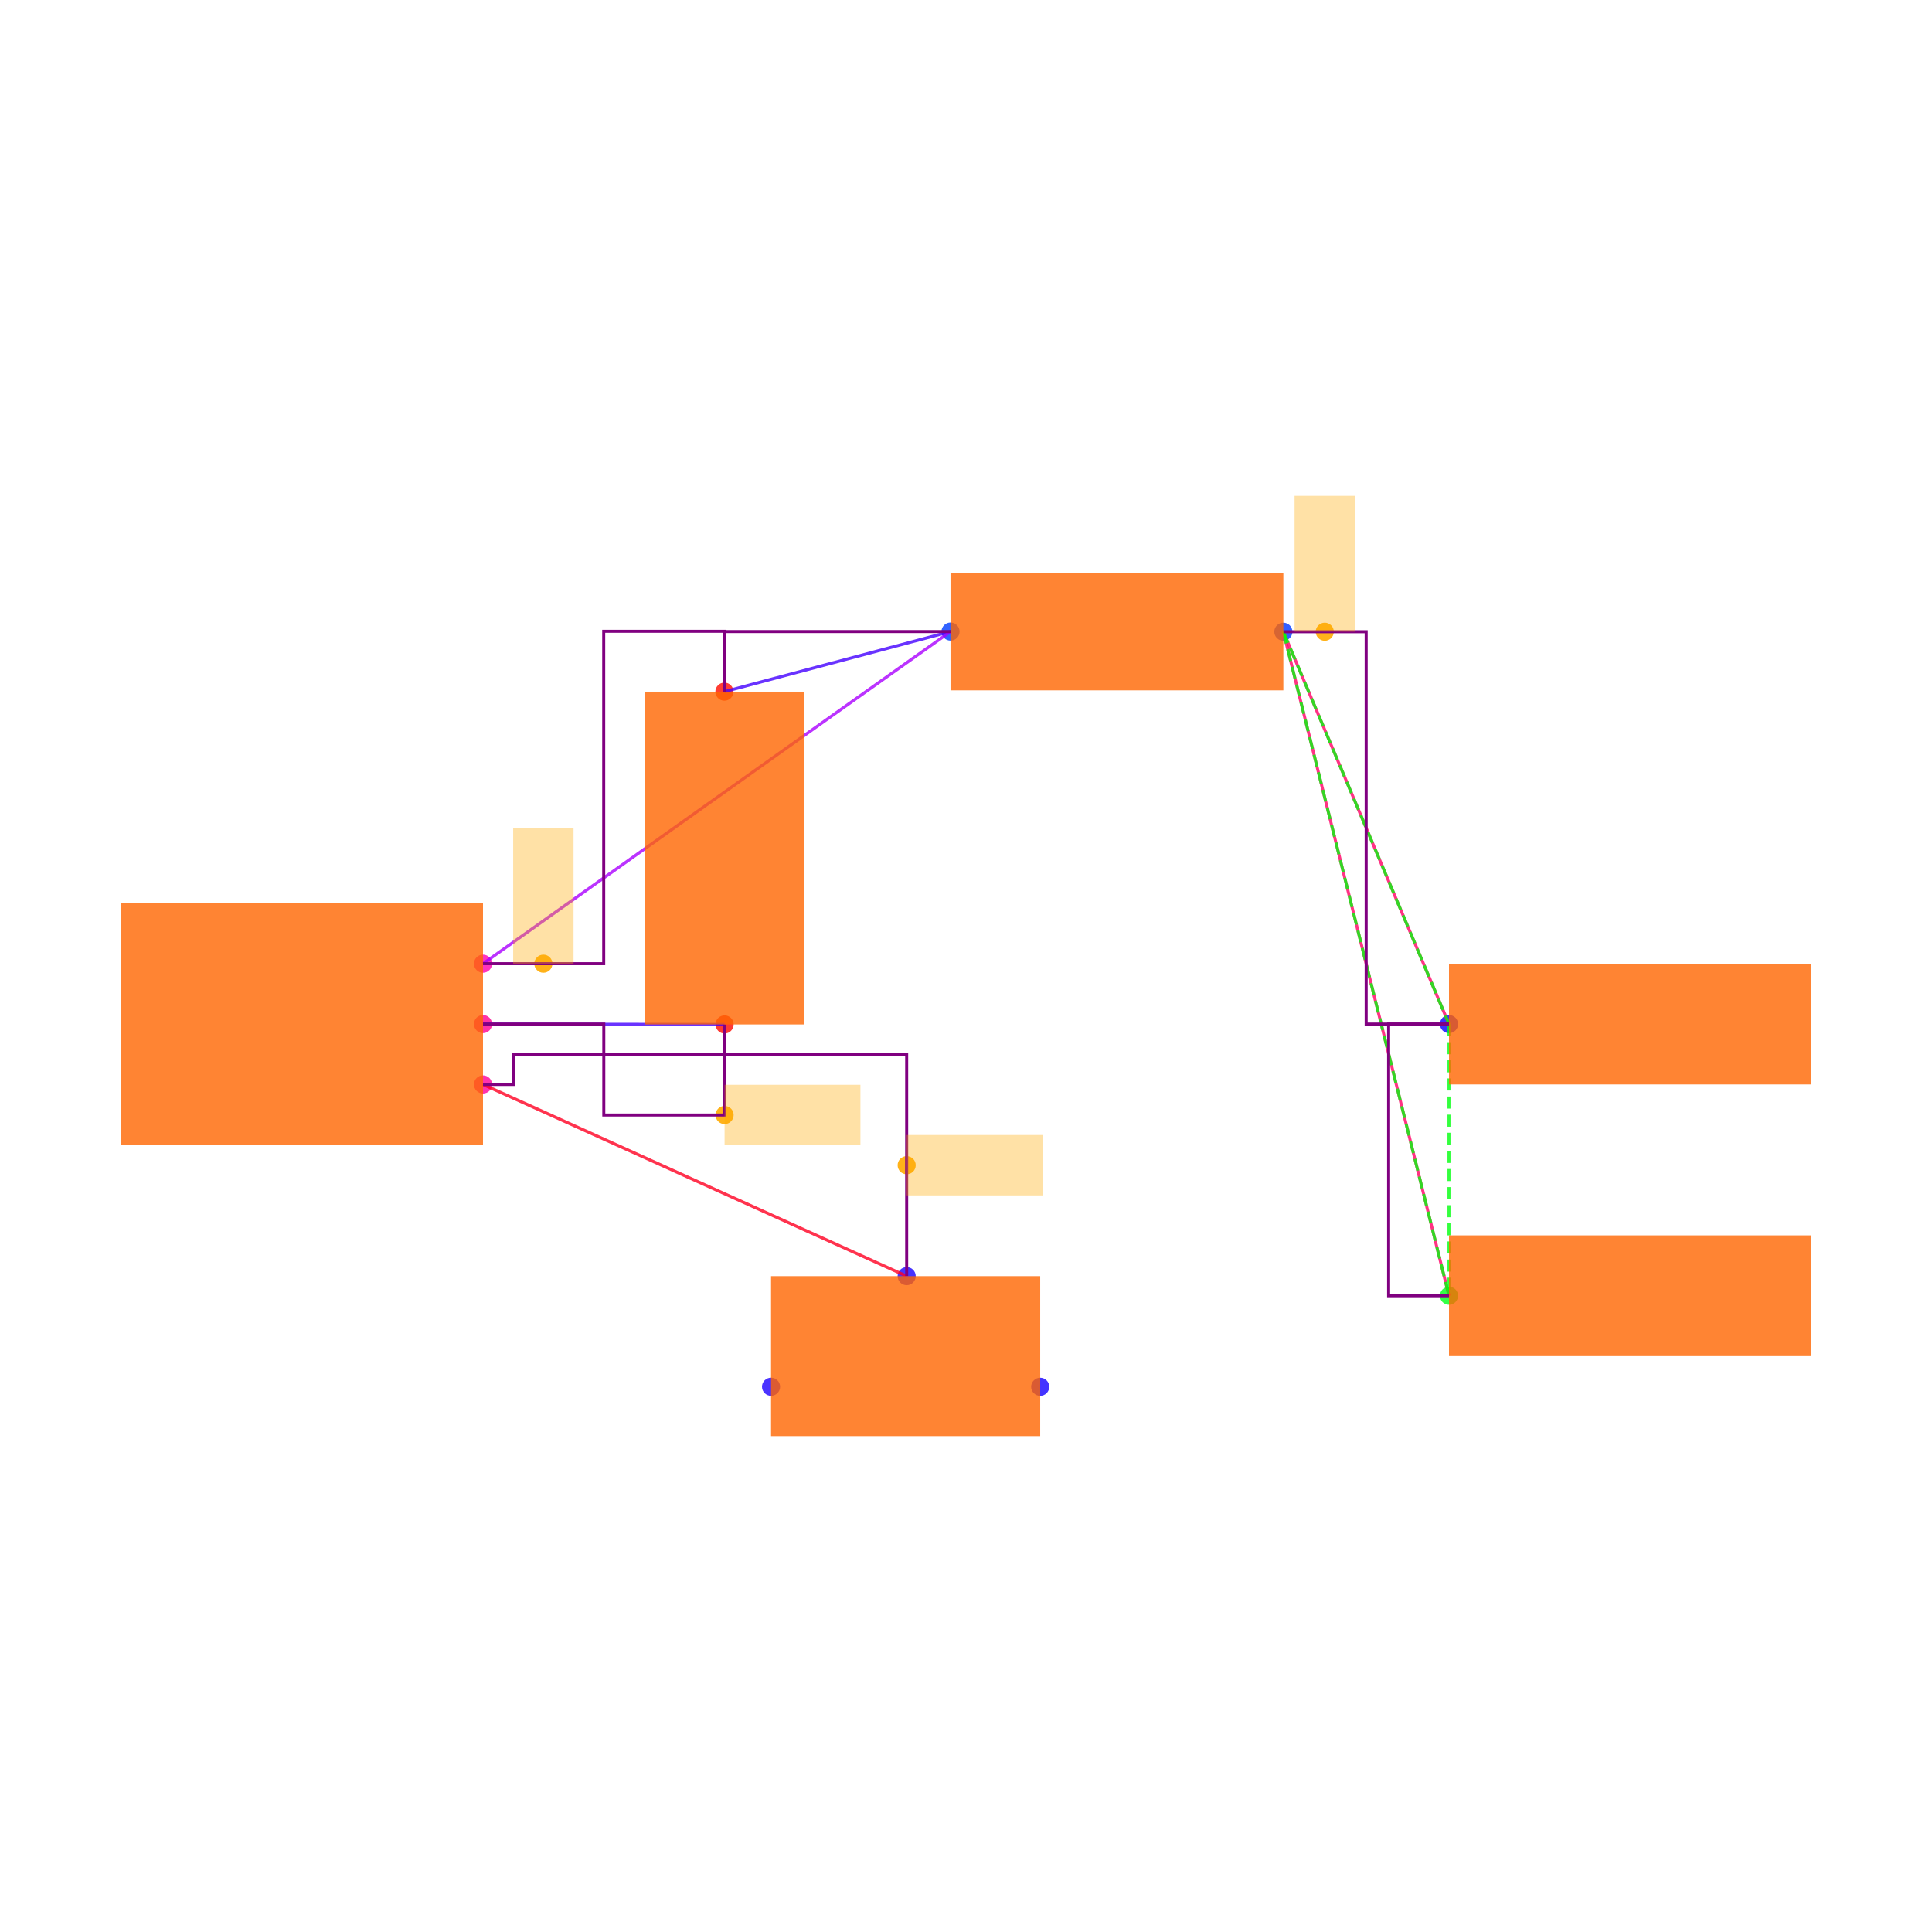
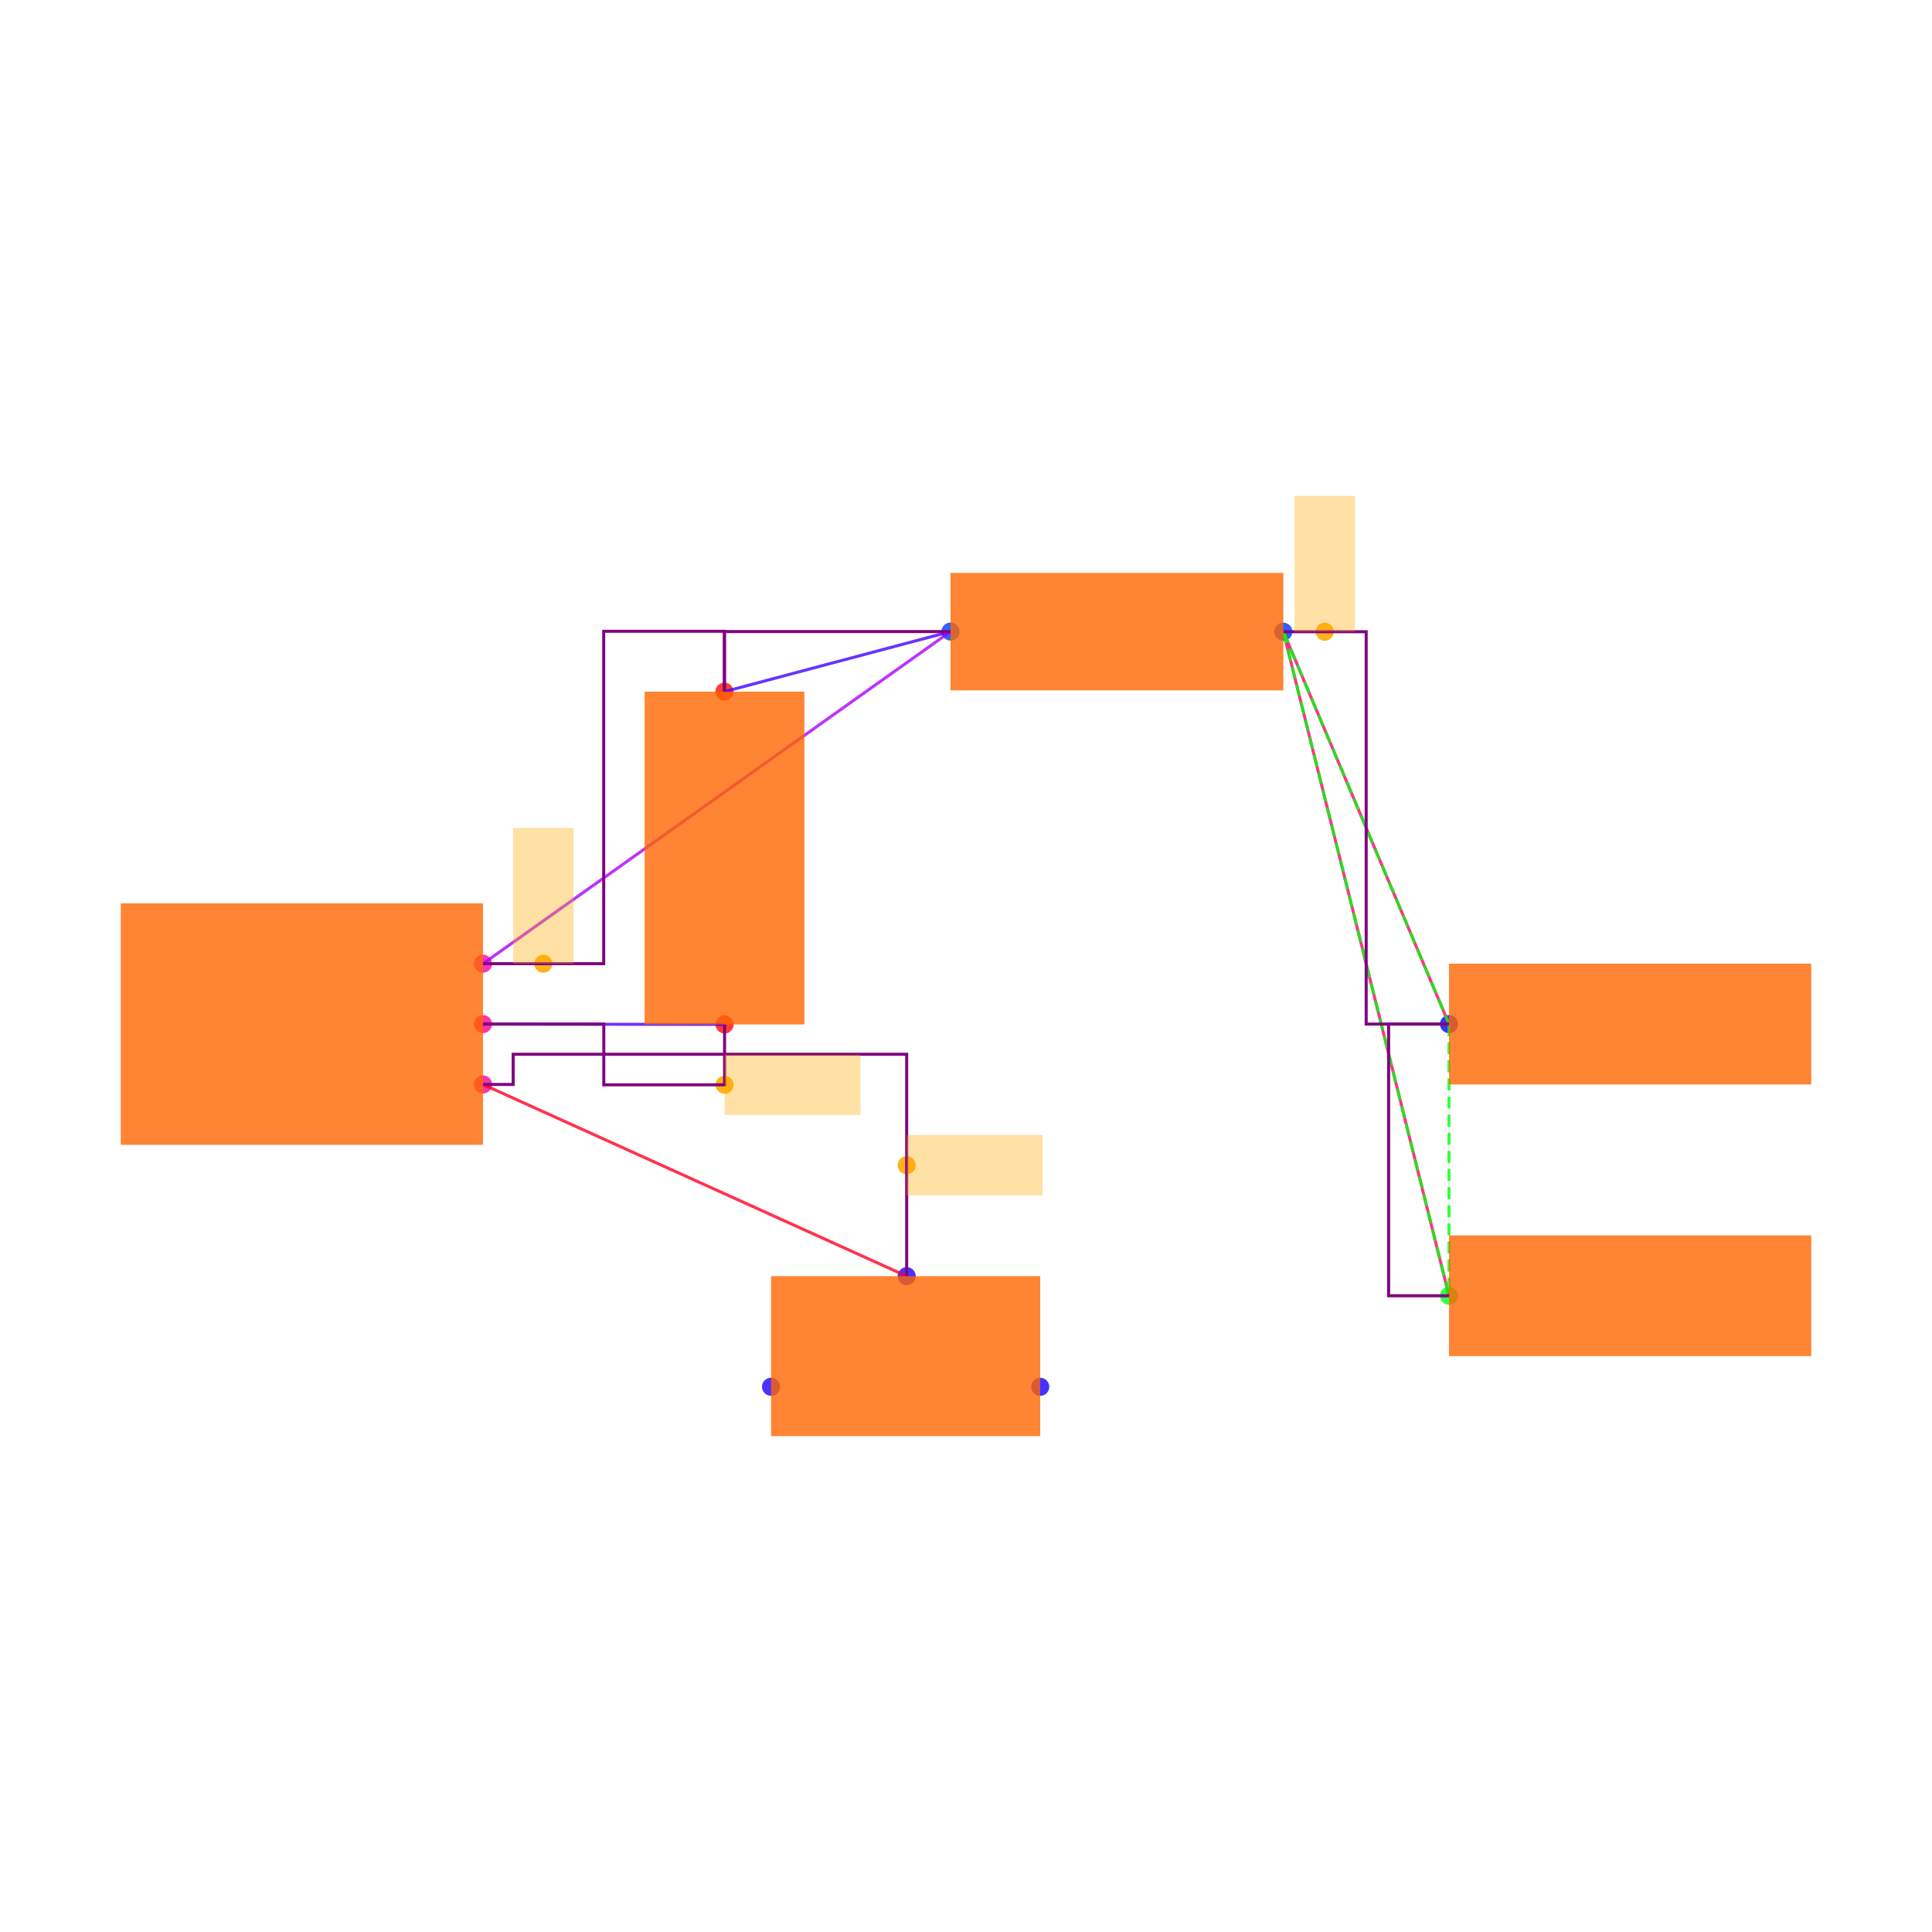
<svg xmlns="http://www.w3.org/2000/svg" width="640" height="640" viewBox="0 0 640 640">
  <rect width="100%" height="100%" fill="white" />
  <g>
    <circle data-type="point" data-label="U1.6 x+" data-x="0.6000000000000001" data-y="-0.2" cx="160" cy="359.238" r="3" fill="hsl(324, 100%, 50%, 0.8)" />
  </g>
  <g>
    <circle data-type="point" data-label="U1.8 x+" data-x="0.6000000000000001" data-y="0" cx="160" cy="339.238" r="3" fill="hsl(326, 100%, 50%, 0.8)" />
  </g>
  <g>
    <circle data-type="point" data-label="U1.1 x+" data-x="0.6000000000000001" data-y="0.2" cx="160" cy="319.238" r="3" fill="hsl(319, 100%, 50%, 0.8)" />
  </g>
  <g>
    <circle data-type="point" data-label="C2.1 y-" data-x="1.4002733499999995" data-y="-0.0012093000000001908" cx="240.027" cy="339.359" r="3" fill="hsl(2, 100%, 50%, 0.8)" />
  </g>
  <g>
    <circle data-type="point" data-label="C2.2 y+" data-x="1.3997266500000003" data-y="1.1012093000000003" cx="239.973" cy="229.117" r="3" fill="hsl(3, 100%, 50%, 0.8)" />
  </g>
  <g>
    <circle data-type="point" data-label="R1.1 x-" data-x="2.1487092999999997" data-y="1.3002732499999994" cx="314.871" cy="209.211" r="3" fill="hsl(226, 100%, 50%, 0.8)" />
  </g>
  <g>
    <circle data-type="point" data-label="R1.2 x+" data-x="3.2512907000000006" data-y="1.2997267500000007" cx="425.129" cy="209.265" r="3" fill="hsl(227, 100%, 50%, 0.8)" />
  </g>
  <g>
    <circle data-type="point" data-label="JP5.1 x-" data-x="3.8000000000000003" data-y="0" cx="480" cy="339.238" r="3" fill="hsl(242, 100%, 50%, 0.8)" />
  </g>
  <g>
    <circle data-type="point" data-label="JP9.1 x-" data-x="3.8000000000000003" data-y="-0.9" cx="480" cy="429.238" r="3" fill="hsl(126, 100%, 50%, 0.8)" />
  </g>
  <g>
    <circle data-type="point" data-label="JP8.1 x+" data-x="2.4458007999999998" data-y="-1.2015872704999997" cx="344.58" cy="459.397" r="3" fill="hsl(245, 100%, 50%, 0.8)" />
  </g>
  <g>
    <circle data-type="point" data-label="JP8.2 y+" data-x="2.0034928" data-y="-0.8350319000000007" cx="300.349" cy="422.741" r="3" fill="hsl(246, 100%, 50%, 0.8)" />
  </g>
  <g>
    <circle data-type="point" data-label="JP8.3 x-" data-x="1.5541992" data-y="-1.2014628704999997" cx="255.42" cy="459.384" r="3" fill="hsl(247, 100%, 50%, 0.8)" />
  </g>
  <g>
    <circle data-type="point" data-label="anchorPoint orientation: x+" data-x="2.0034928" data-y="-0.46751595000000035" cx="300.349" cy="385.99" r="3" fill="hsl(40, 100%, 50%, 0.9)" />
  </g>
  <g>
-     <circle data-type="point" data-label="anchorPoint orientation: x+" data-x="1.4002733499999995" data-y="-0.30120930000000024" cx="240.027" cy="369.359" r="3" fill="hsl(40, 100%, 50%, 0.9)" />
+     <circle data-type="point" data-label="anchorPoint orientation: x+" data-x="1.4002733499999995" data-y="-0.2012093000000002" cx="240.027" cy="359.359" r="3" fill="hsl(40, 100%, 50%, 0.9)" />
  </g>
  <g>
    <circle data-type="point" data-label="anchorPoint orientation: y+" data-x="0.7999316625000001" data-y="0.2" cx="179.993" cy="319.238" r="3" fill="hsl(40, 100%, 50%, 0.9)" />
  </g>
  <g>
    <circle data-type="point" data-label="anchorPoint orientation: y+" data-x="3.3884680250000008" data-y="1.2997267500000007" cx="438.847" cy="209.265" r="3" fill="hsl(40, 100%, 50%, 0.9)" />
  </g>
  <g>
    <polyline data-points="1.4002733499999995,-0.0012093000000001908 0.6000000000000001,0" data-type="line" data-label="" points="240.027,339.359 160,339.238" fill="none" stroke="hsl(256, 100%, 50%, 0.8)" stroke-width="1" />
  </g>
  <g>
    <polyline data-points="1.3997266500000003,1.1012093000000003 2.1487092999999997,1.3002732499999994" data-type="line" data-label="" points="239.973,229.117 314.871,209.211" fill="none" stroke="hsl(256, 100%, 50%, 0.8)" stroke-width="1" />
  </g>
  <g>
    <polyline data-points="2.1487092999999997,1.3002732499999994 0.6000000000000001,0.2" data-type="line" data-label="" points="314.871,209.211 160,319.238" fill="none" stroke="hsl(280, 100%, 50%, 0.8)" stroke-width="1" />
  </g>
  <g>
    <polyline data-points="3.8000000000000003,0 3.2512907000000006,1.2997267500000007" data-type="line" data-label="" points="480,339.238 425.129,209.265" fill="none" stroke="hsl(336, 100%, 50%, 0.8)" stroke-width="1" />
  </g>
  <g>
    <polyline data-points="3.8000000000000003,-0.9 3.2512907000000006,1.2997267500000007" data-type="line" data-label="" points="480,429.238 425.129,209.265" fill="none" stroke="hsl(336, 100%, 50%, 0.8)" stroke-width="1" />
  </g>
  <g>
    <polyline data-points="2.0034928,-0.8350319000000007 0.6000000000000001,-0.2" data-type="line" data-label="" points="300.349,422.741 160,359.238" fill="none" stroke="hsl(352, 100%, 50%, 0.8)" stroke-width="1" />
  </g>
  <g>
    <polyline data-points="3.2512907000000006,1.2997267500000007 3.8000000000000003,0" data-type="line" data-label="" points="425.129,209.265 480,339.238" fill="none" stroke="hsl(123, 100%, 50%, 0.8)" stroke-width="1" stroke-dasharray="4 2" />
  </g>
  <g>
    <polyline data-points="3.2512907000000006,1.2997267500000007 3.8000000000000003,-0.9" data-type="line" data-label="" points="425.129,209.265 480,429.238" fill="none" stroke="hsl(123, 100%, 50%, 0.8)" stroke-width="1" stroke-dasharray="4 2" />
  </g>
  <g>
    <polyline data-points="3.8000000000000003,0 3.8000000000000003,-0.9" data-type="line" data-label="" points="480,339.238 480,429.238" fill="none" stroke="hsl(123, 100%, 50%, 0.8)" stroke-width="1" stroke-dasharray="4 2" />
  </g>
  <g>
-     <polyline data-points="1.4002733499999995,-0.0012093000000001908 1.4002733499999995,-0.30120930000000024 1.0001366749999998,-0.30120930000000024 1.0001366749999998,0 0.6000000000000001,0" data-type="line" data-label="" points="240.027,339.359 240.027,369.359 200.014,369.359 200.014,339.238 160,339.238" fill="none" stroke="purple" stroke-width="1" />
+     <polyline data-points="1.4002733499999995,-0.0012093000000001908 1.4002733499999995,-0.2012093000000002 1.0001366749999998,-0.2012093000000002 1.0001366749999998,0 0.6000000000000001,0" data-type="line" data-label="" points="240.027,339.359 240.027,359.359 200.014,359.359 200.014,339.238 160,339.238" fill="none" stroke="purple" stroke-width="1" />
  </g>
  <g>
    <polyline data-points="2.1487092999999997,1.3002732499999994 1.3997266500000003,1.3002732499999994 1.3997266500000003,1.1012093000000003" data-type="line" data-label="" points="314.871,209.211 239.973,209.211 239.973,229.117" fill="none" stroke="purple" stroke-width="1" />
  </g>
  <g>
    <polyline data-points="0.6000000000000001,0.2 0.9998633250000002,0.2 0.9998633250000002,1.3012093000000002 1.3997266500000003,1.3012093000000002 1.3997266500000003,1.1012093000000003" data-type="line" data-label="" points="160,319.238 199.986,319.238 199.986,209.117 239.973,209.117 239.973,229.117" fill="none" stroke="purple" stroke-width="1" />
  </g>
  <g>
    <polyline data-points="3.8000000000000003,-0.9 3.6000000000000005,-0.9 3.6000000000000005,0 3.8000000000000003,0" data-type="line" data-label="" points="480,429.238 460,429.238 460,339.238 480,339.238" fill="none" stroke="purple" stroke-width="1" />
  </g>
  <g>
    <polyline data-points="3.2512907000000006,1.2997267500000007 3.5256453500000005,1.2997267500000007 3.5256453500000005,0 3.8000000000000003,0" data-type="line" data-label="" points="425.129,209.265 452.565,209.265 452.565,339.238 480,339.238" fill="none" stroke="purple" stroke-width="1" />
  </g>
  <g>
    <polyline data-points="2.0034928,-0.8350319000000007 2.0034928,-0.1 0.7000000000000001,-0.1 0.7000000000000001,-0.2 0.6000000000000001,-0.2" data-type="line" data-label="" points="300.349,422.741 300.349,349.238 170,349.238 170,359.238 160,359.238" fill="none" stroke="purple" stroke-width="1" />
  </g>
  <g>
    <rect data-type="rect" data-label="schematic_component_0" data-x="0" data-y="0" x="40" y="299.238" width="120" height="80" fill="hsl(24, 100%, 50%, 0.8)" stroke="black" stroke-width="0.01" />
  </g>
  <g>
    <rect data-type="rect" data-label="schematic_component_1" data-x="1.4" data-y="0.55" x="213.542" y="229.117" width="52.917" height="110.242" fill="hsl(24, 100%, 50%, 0.8)" stroke="black" stroke-width="0.01" />
  </g>
  <g>
    <rect data-type="rect" data-label="schematic_component_2" data-x="2.7" data-y="1.3" x="314.871" y="189.792" width="110.258" height="38.891" fill="hsl(24, 100%, 50%, 0.8)" stroke="black" stroke-width="0.01" />
  </g>
  <g>
    <rect data-type="rect" data-label="schematic_component_3" data-x="4.4" data-y="0" x="480" y="319.238" width="120" height="40" fill="hsl(24, 100%, 50%, 0.8)" stroke="black" stroke-width="0.01" />
  </g>
  <g>
    <rect data-type="rect" data-label="schematic_component_4" data-x="4.4" data-y="-0.9" x="480" y="409.238" width="120" height="40" fill="hsl(24, 100%, 50%, 0.8)" stroke="black" stroke-width="0.01" />
  </g>
  <g>
    <rect data-type="rect" data-label="schematic_component_5" data-x="2" data-y="-1.1" x="255.42" y="422.741" width="89.16" height="52.994" fill="hsl(24, 100%, 50%, 0.8)" stroke="black" stroke-width="0.01" />
  </g>
  <g>
    <rect data-type="rect" data-label="netId: solderjumper.JP8 &gt; port.pin2 to .U1 &gt; .pin6 globalConnNetId: connectivity_net3" data-x="2.2284928" data-y="-0.46751595000000035" x="300.349" y="375.99" width="45" height="20" fill="hsl(40, 100%, 50%, 0.35)" stroke="black" stroke-width="0.01" />
  </g>
  <g>
-     <rect data-type="rect" data-label="netId: capacitor.C2 &gt; port.pin1 to .U1 &gt; .pin8 globalConnNetId: connectivity_net0" data-x="1.6252733499999996" data-y="-0.30120930000000024" x="240.027" y="359.359" width="45" height="20" fill="hsl(40, 100%, 50%, 0.35)" stroke="black" stroke-width="0.01" />
+     <rect data-type="rect" data-label="netId: capacitor.C2 &gt; port.pin1 to .U1 &gt; .pin8 globalConnNetId: connectivity_net0" data-x="1.6252733499999996" data-y="-0.2012093000000002" x="240.027" y="349.359" width="45" height="20" fill="hsl(40, 100%, 50%, 0.35)" stroke="black" stroke-width="0.01" />
  </g>
  <g>
    <rect data-type="rect" data-label="netId: resistor.R1 &gt; port.pin1 to .U1 &gt; .pin1 globalConnNetId: connectivity_net1" data-x="0.7999316625000001" data-y="0.42500000000000004" x="169.993" y="274.238" width="20" height="45" fill="hsl(40, 100%, 50%, 0.35)" stroke="black" stroke-width="0.01" />
  </g>
  <g>
    <rect data-type="rect" data-label="netId: PAD globalConnNetId: connectivity_net2" data-x="3.3884680250000008" data-y="1.5247267500000008" x="428.847" y="164.265" width="20" height="45" fill="hsl(40, 100%, 50%, 0.35)" stroke="black" stroke-width="0.01" />
  </g>
  <g id="crosshair" style="display: none">
    <line id="crosshair-h" y1="0" y2="640" stroke="#666" stroke-width="0.5" />
    <line id="crosshair-v" x1="0" x2="640" stroke="#666" stroke-width="0.5" />
    <text id="coordinates" font-family="monospace" font-size="12" fill="#666" />
  </g>
</svg>
